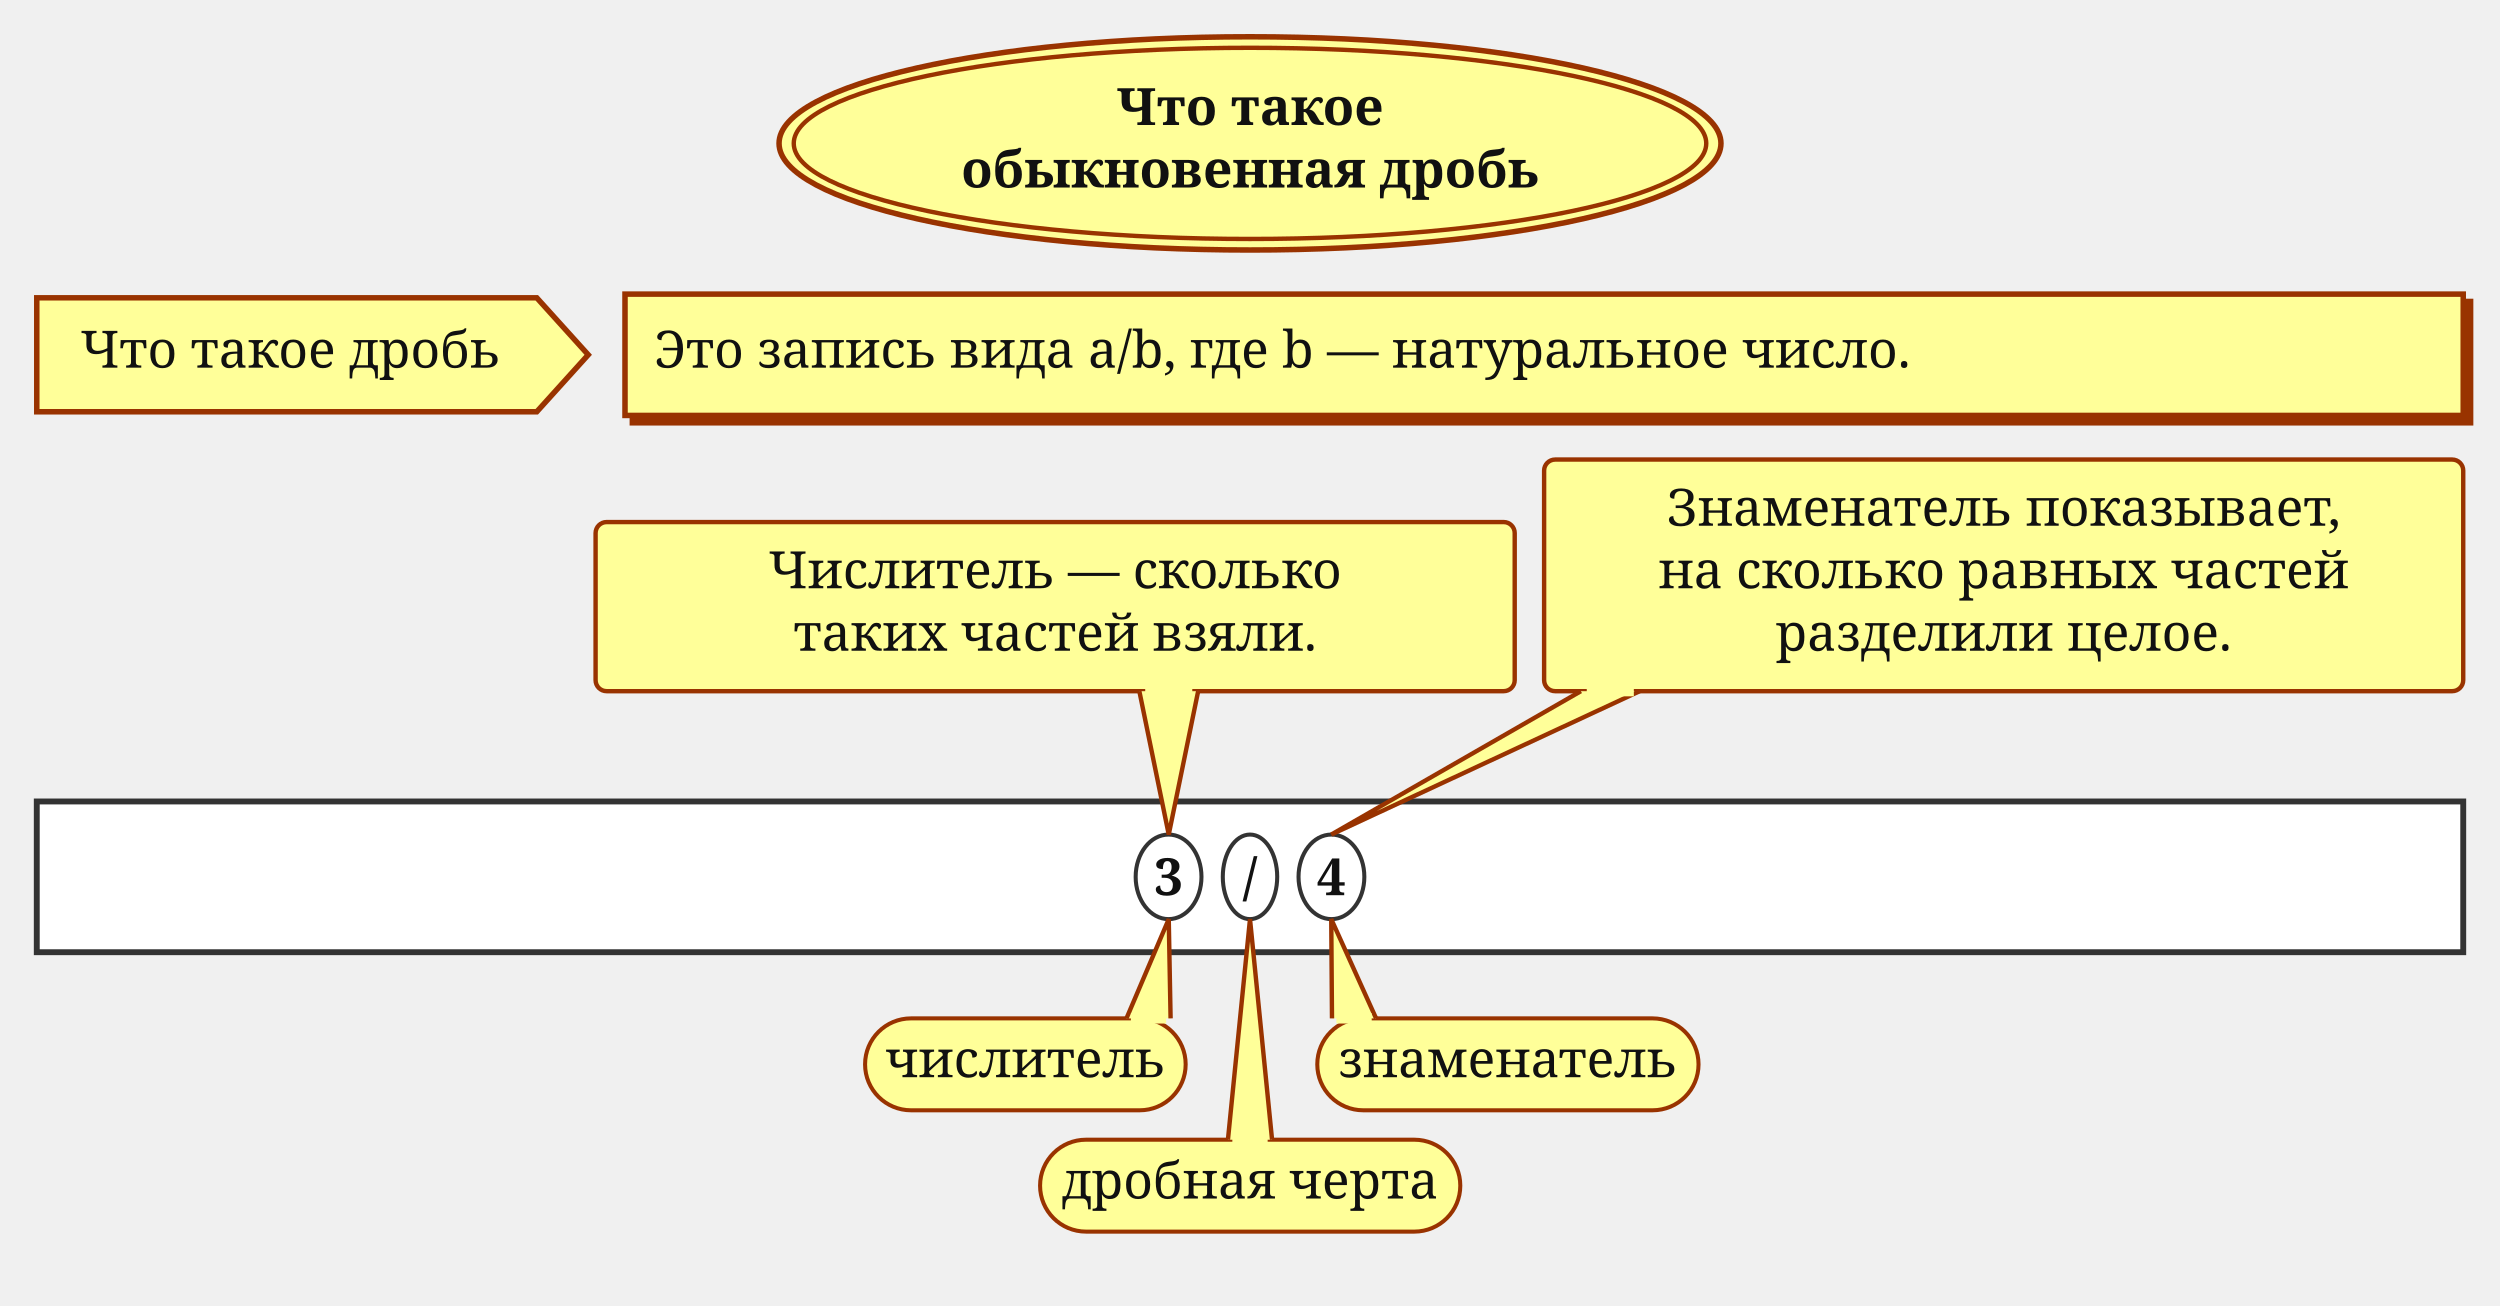
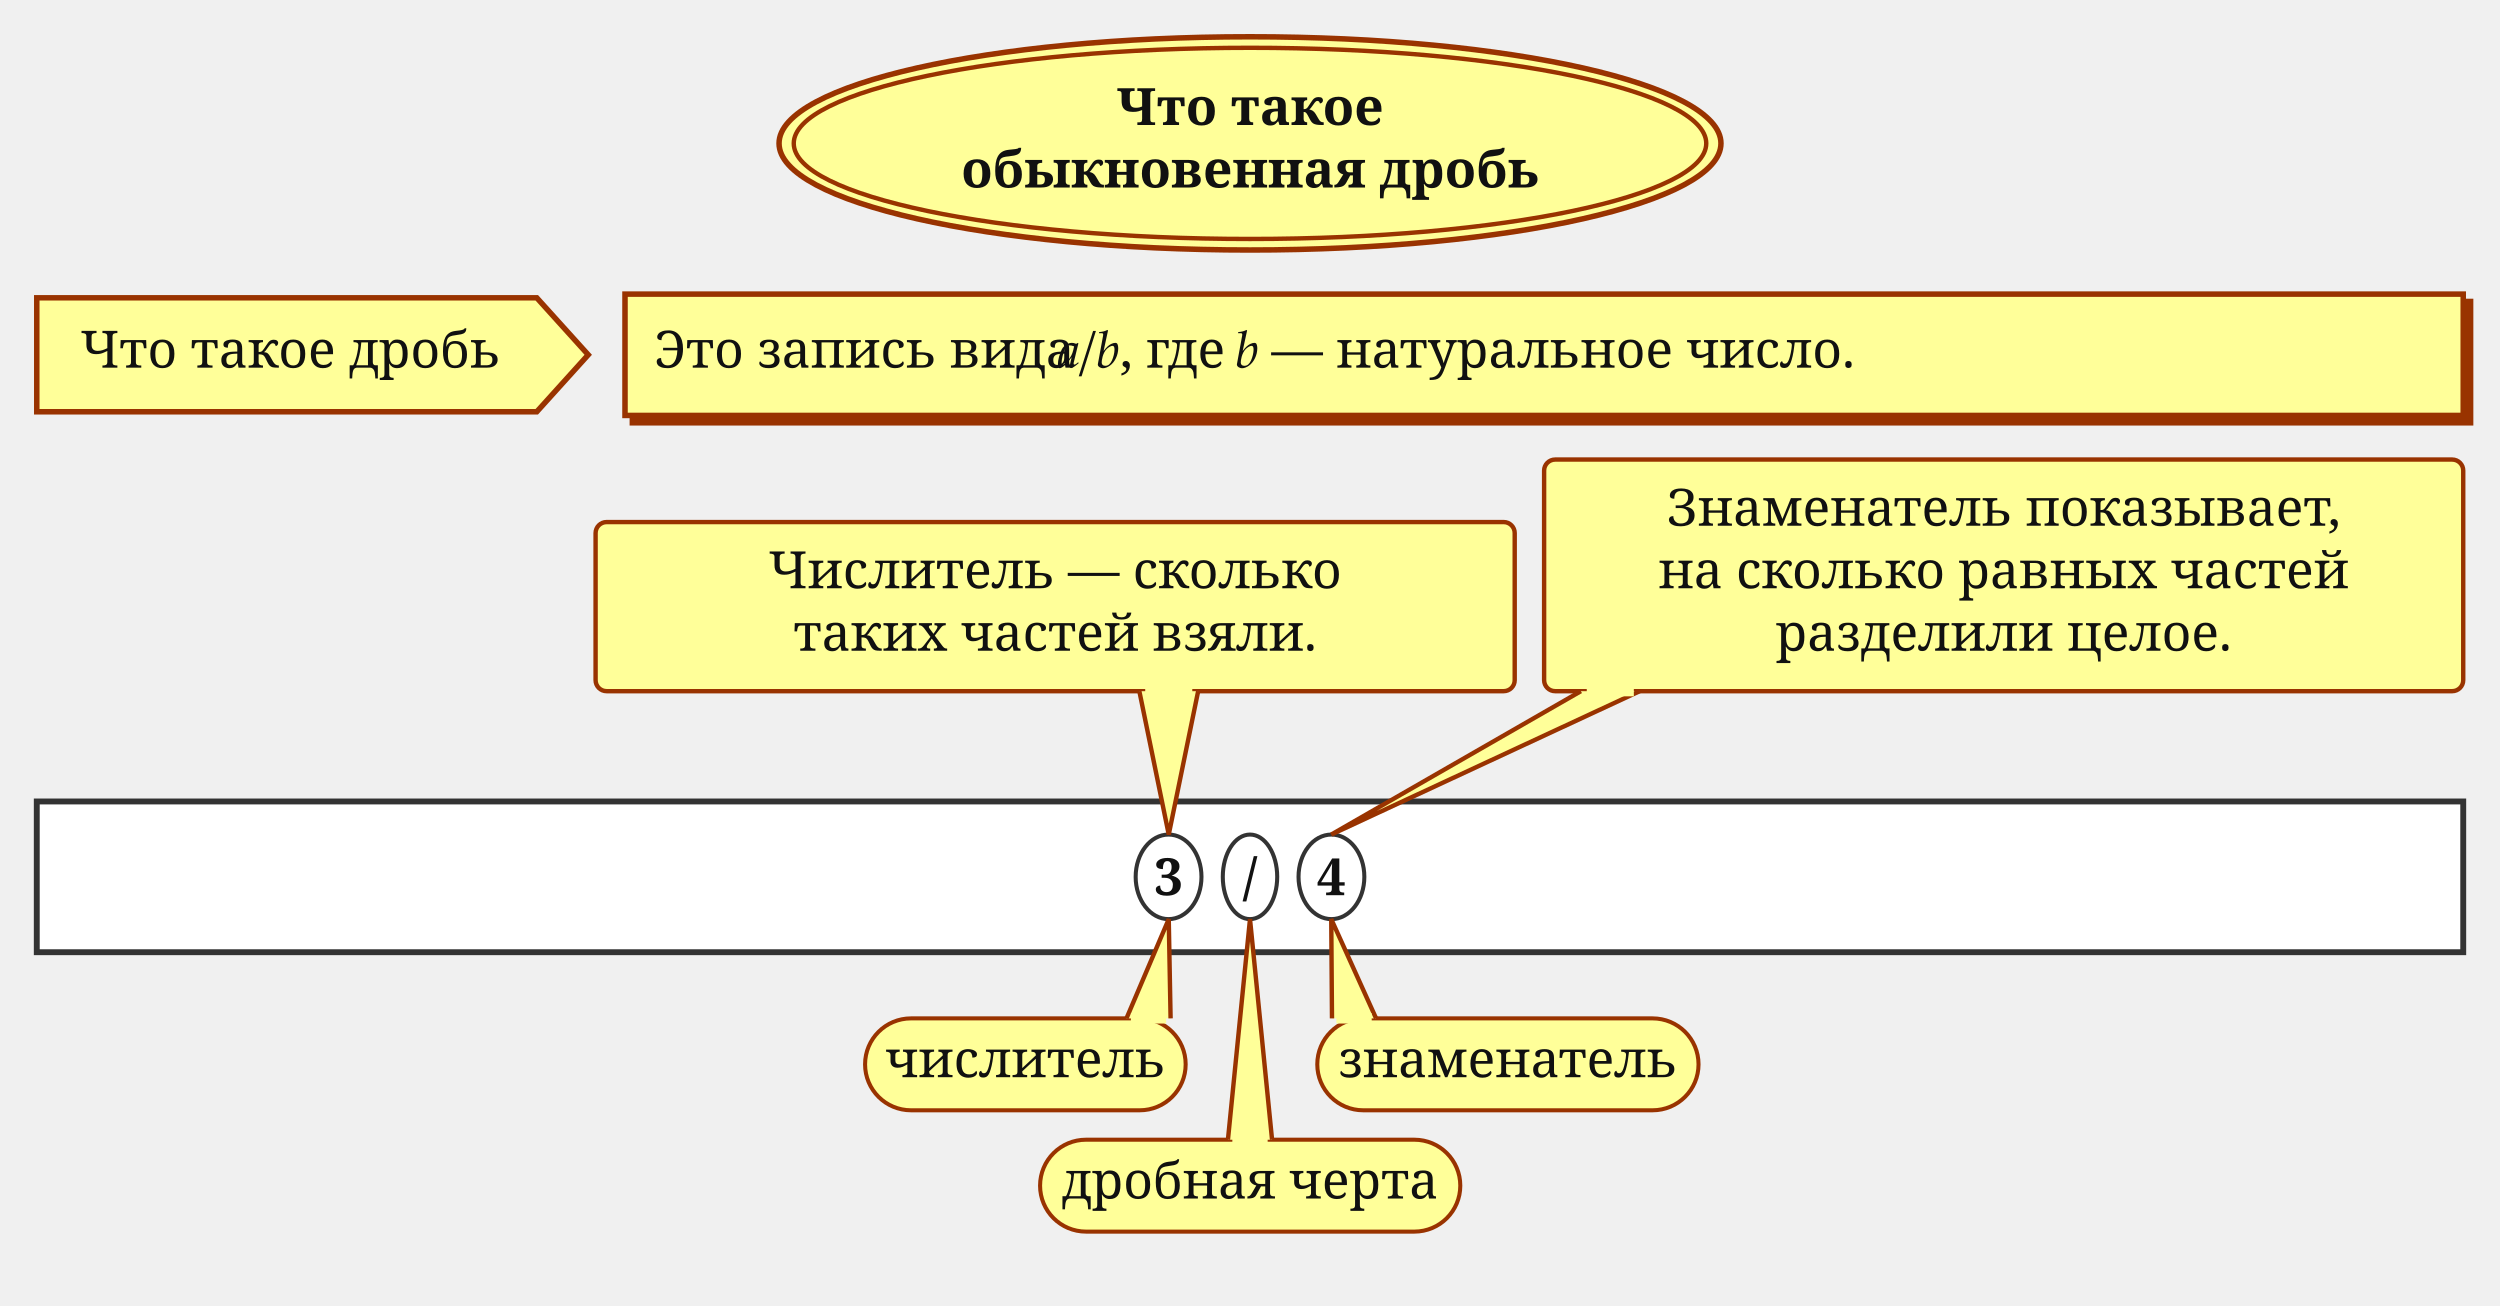
<svg xmlns="http://www.w3.org/2000/svg" width="680" height="355" viewBox="0 0 680 355" font-family="PT Serif, serif">
  <g transform="translate(0.0,0.0)">
    <ellipse cx="340.0" cy="39.0" rx="128.1" ry="29.0" fill="#FFFF99" stroke="#993300" stroke-width="1.5" />
    <ellipse cx="340.0" cy="39.0" rx="124.1" ry="26.0" fill="none" stroke="#993300" stroke-width="1.2" />
    <text x="340.0" y="34.0" font-size="14" text-anchor="middle" font-weight="bold" fill="#111">Что такое</text>
    <text x="340.0" y="51.0" font-size="14" text-anchor="middle" font-weight="bold" fill="#111">обыкновенная дробь</text>
    <path d="M10.0,81.0H146.0L160.0,96.5L146.0,112.0H10.0Z" fill="#FFFF99" stroke="#993300" stroke-width="1.5" />
    <text x="79.0" y="100.0" font-size="14" text-anchor="middle" fill="#111">Что такое дробь</text>
    <g class="memo">
      <rect x="172.0" y="82.0" width="500.0" height="33.0" rx="0" fill="#993300" stroke="#993300" stroke-width="1.5" />
      <rect x="170.0" y="80.0" width="500.0" height="33.0" rx="0" fill="#FFFF99" stroke="#993300" stroke-width="1.5" />
      <g class="memo-t">
-         <text x="178.0" y="100.0" font-size="14" text-anchor="start" fill="#111">Это запись вида a/b, где b — натуральное число.</text>
+         <text x="178.0" y="100.0" font-size="14" text-anchor="start" fill="#111">Это запись вида</text>
+         <svg x="287.26" y="89.74" width="17.30" height="12.63" viewBox="0 -733 1236 902" overflow="visible" color="#111">
+           <g stroke="currentColor" fill="currentColor" stroke-width="0" transform="scale(1,-1)">
+             <path d="M302 204L273 77C269 60 267 42 267 26C267 4 276-9 291-9C314-9 355 17 437 85L430 106C406 86 377 59 355 59C346 59 340 68 340 82C340 87 340 90 341 93L433 472L423 481L390 463C349 478 332 482 305 482C277 482 257 477 230 464C168 433 135 403 110 354C66 265 35 145 35 67C35 23 50-11 69-11C106-11 186 41 302 204M350 414C328 305 309 253 275 201C218 117 157 59 125 59C113 59 107 72 107 99C107 163 135 280 170 360C194 415 217 433 265 433C288 433 306 429 350 414Z" />
+             <g transform="translate(477,0)">
+               <path d="M297 714L242 714L-37-169L18-169Z" />
+             </g>
+             <g transform="translate(774,0)">
+               <path d="M235 722L223 733C171 707 135 698 63 691L59 670L107 670C131 670 141 663 141 646C141 639 140 628 139 622L38 71C37 68 37 64 37 61C37 22 85-11 140-11C177-11 228 8 271 39C367 107 433 244 433 376C433 414 424 453 412 468C405 477 392 482 377 482C353 482 323 474 295 460C244 433 211 403 149 324M322 424C348 424 361 401 361 352C361 288 340 202 310 137C277 68 237 36 183 36C137 36 112 59 112 101C112 135 127 276 208 361C241 395 293 424 322 424Z" />
+             </g>
+           </g>
+         </svg>
+         <text x="304.6" y="100.0" font-size="14" text-anchor="start" fill="#111">, где</text>
+         <svg x="335.92" y="89.74" width="6.47" height="10.42" viewBox="0 -733 462 744" overflow="visible" color="#111">
+           <g stroke="currentColor" fill="currentColor" stroke-width="0" transform="scale(1,-1)">
+             <path d="M235 722L223 733C171 707 135 698 63 691L59 670L107 670C131 670 141 663 141 646C141 639 140 628 139 622L38 71C37 68 37 64 37 61C37 22 85-11 140-11C177-11 228 8 271 39C367 107 433 244 433 376C433 414 424 453 412 468C405 477 392 482 377 482C353 482 323 474 295 460C244 433 211 403 149 324M322 424C348 424 361 401 361 352C361 288 340 202 310 137C277 68 237 36 183 36C137 36 112 59 112 101C112 135 127 276 208 361C241 395 293 424 322 424Z" />
+           </g>
+         </svg>
+         <text x="345.8" y="100.0" font-size="14" text-anchor="start" fill="#111">— натуральное число.</text>
      </g>
    </g>
    <g transform="translate(10.0,125.0)">
      <rect x="0.0" y="93.0" width="660.0" height="41.0" rx="0" fill="#FFFFFF" stroke="#333333" stroke-width="1.6" />
      <rect x="298.9" y="102.0" width="17.9" height="23.0" rx="11.5" fill="#fff" stroke="#333333" stroke-width="1.1" />
      <text x="307.9" y="118.5" font-size="14" text-anchor="middle" font-weight="bold" fill="#111">3</text>
      <text x="317.8" y="118.5" font-size="14" text-anchor="start" font-weight="bold" fill="#111"> </text>
      <rect x="322.6" y="102.0" width="14.8" height="23.0" rx="11.5" fill="#fff" stroke="#333333" stroke-width="1.1" />
      <text x="330.0" y="118.5" font-size="14" text-anchor="middle" font-weight="bold" fill="#111">/</text>
      <text x="338.4" y="118.5" font-size="14" text-anchor="start" font-weight="bold" fill="#111"> </text>
      <rect x="343.2" y="102.0" width="17.9" height="23.0" rx="11.5" fill="#fff" stroke="#333333" stroke-width="1.1" />
      <text x="352.1" y="118.5" font-size="14" text-anchor="middle" font-weight="bold" fill="#111">4</text>
      <rect x="152.0" y="17.0" width="250.0" height="46.0" rx="3" fill="#FFFF99" stroke="#993300" stroke-width="1.2" />
      <g data-k="tail">
        <path d="M299.9,63.0L307.9,102.0L315.9,63.0" fill="#FFFF99" stroke="#993300" stroke-width="1.2" />
        <line x1="301.5" y1="63.0" x2="314.3" y2="63.0" stroke="#FFFF99" stroke-width="2.8" />
      </g>
      <text x="277.0" y="35.0" font-size="14" text-anchor="middle" fill="#111">Числитель — сколько</text>
      <text x="277.0" y="52.0" font-size="14" text-anchor="middle" fill="#111">таких частей взяли.</text>
      <rect x="410.0" y="0.0" width="250.0" height="63.0" rx="3" fill="#FFFF99" stroke="#993300" stroke-width="1.2" />
      <g data-k="tail">
        <path d="M420.0,63.0L352.1,102.0L436.0,63.0" fill="#FFFF99" stroke="#993300" stroke-width="1.2" />
        <line x1="421.6" y1="63.0" x2="434.4" y2="63.0" stroke="#FFFF99" stroke-width="2.8" />
      </g>
      <text x="535.0" y="18.0" font-size="14" text-anchor="middle" fill="#111">Знаменатель показывает,</text>
      <text x="535.0" y="35.0" font-size="14" text-anchor="middle" fill="#111">на сколько равных частей</text>
      <text x="535.0" y="52.0" font-size="14" text-anchor="middle" fill="#111">разделили целое.</text>
      <rect x="225.3" y="152.0" width="87.2" height="25.0" rx="12.5" fill="#FFFF99" stroke="#993300" stroke-width="1.1" />
      <g data-k="tail">
        <path d="M296.4,152.0L307.9,125.0L308.4,152.0" fill="#FFFF99" stroke="#993300" stroke-width="1.2" />
        <line x1="297.6" y1="152.0" x2="307.2" y2="152.0" stroke="#FFFF99" stroke-width="2.8" />
      </g>
      <text x="268.9" y="168.0" font-size="14" text-anchor="middle" fill="#111">числитель</text>
      <rect x="348.3" y="152.0" width="103.7" height="25.0" rx="12.5" fill="#FFFF99" stroke="#993300" stroke-width="1.1" />
      <g data-k="tail">
        <path d="M352.3,152.0L352.1,125.0L364.3,152.0" fill="#FFFF99" stroke="#993300" stroke-width="1.2" />
        <line x1="353.5" y1="152.0" x2="363.1" y2="152.0" stroke="#FFFF99" stroke-width="2.8" />
      </g>
      <text x="400.1" y="168.0" font-size="14" text-anchor="middle" fill="#111">знаменатель</text>
      <rect x="272.9" y="185.0" width="114.3" height="25.0" rx="12.5" fill="#FFFF99" stroke="#993300" stroke-width="1.1" />
      <g data-k="tail">
        <path d="M324.0,185.0L330.0,125.0L336.0,185.0" fill="#FFFF99" stroke="#993300" stroke-width="1.2" />
        <line x1="325.2" y1="185.0" x2="334.8" y2="185.0" stroke="#FFFF99" stroke-width="2.8" />
      </g>
      <text x="330.0" y="201.0" font-size="14" text-anchor="middle" fill="#111">дробная черта</text>
    </g>
  </g>
</svg>
